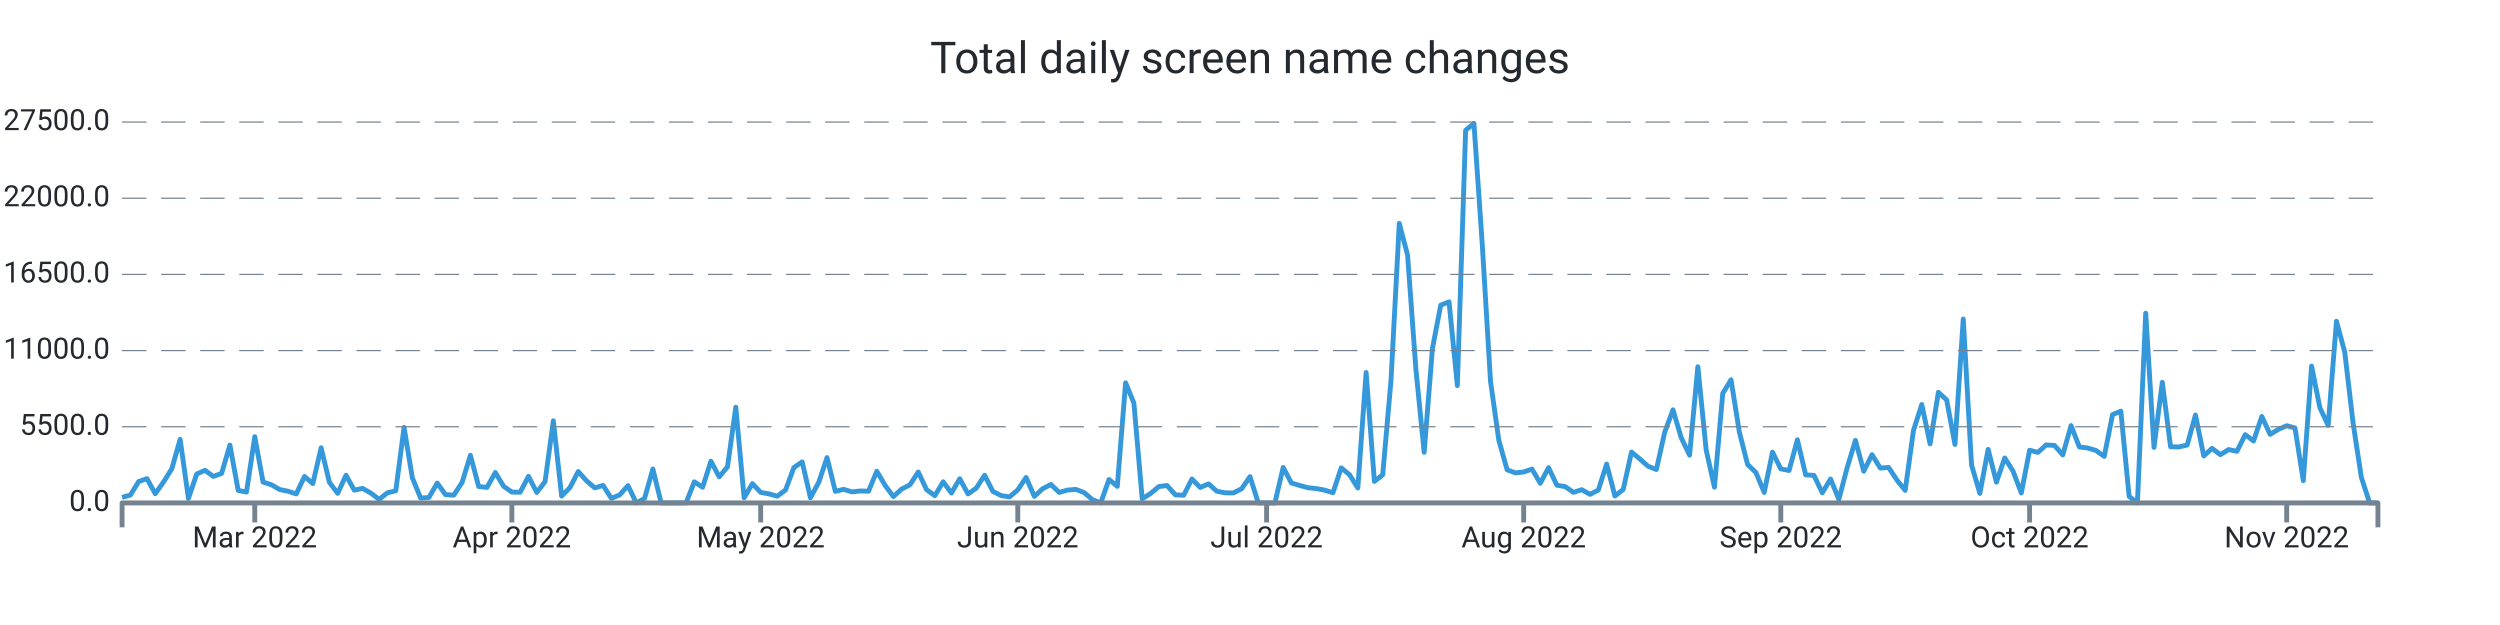
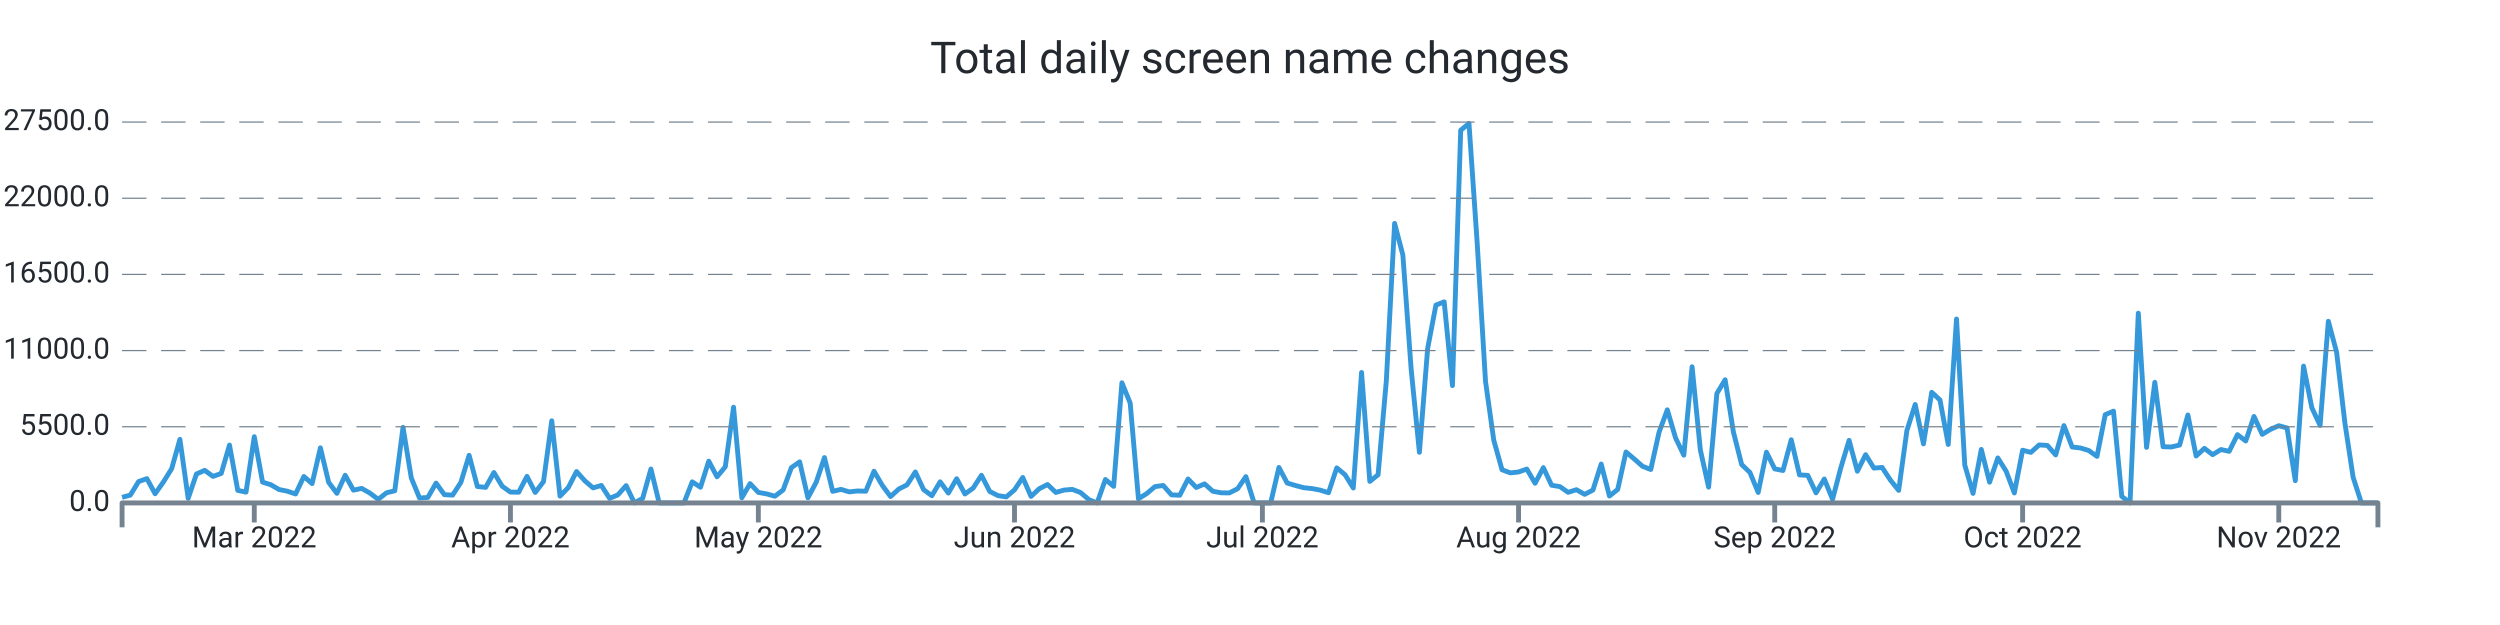
<svg xmlns="http://www.w3.org/2000/svg" width="1024.0" height="256.0" viewBox="0 0 1024.0 256.0" preserveAspectRatio="xMidYMid meet">
-   <path stroke="#3498db" stroke-linejoin="round" d="M 50.0 203.703 L 50 203.703L 53.397 202.795L 56.794 197.247L 60.191 196.05L 63.588 202.245L 66.985 197.417L 70.382 191.994L 73.779 179.962L 77.176 204.128L 80.574 194.155L 83.971 192.652L 87.368 195.131L 90.765 193.923L 94.162 182.299L 97.559 200.861L 100.956 201.564L 104.353 178.867L 107.75 197.474L 111.147 198.546L 114.544 200.509L 117.941 201.195L 121.338 202.324L 124.735 195.171L 128.132 198.081L 131.529 183.434L 134.926 197.565L 138.324 202.074L 141.721 194.666L 145.118 200.764L 148.515 200.044L 151.912 201.984L 155.309 204.536L 158.706 201.853L 162.103 201.025L 165.5 175.055L 168.897 195.761L 172.294 204.003L 175.691 203.754L 179.088 197.882L 182.485 202.608L 185.882 202.801L 189.279 197.587L 192.676 186.497L 196.074 199.278L 199.471 199.635L 202.868 193.543L 206.265 199.159L 209.662 201.558L 213.059 201.609L 216.456 195.114L 219.853 201.706L 223.25 197.275L 226.647 172.366L 230.044 203.209L 233.441 199.715L 236.838 193.14L 240.235 196.929L 243.632 199.839L 247.029 198.835L 250.426 204.134L 253.824 202.71L 257.221 198.909L 260.618 206L 264.015 204.128L 267.412 192.107L 270.809 206L 274.206 206L 277.603 206L 281 206L 284.397 197.355L 287.794 199.578L 291.191 188.897L 294.588 195.301L 297.985 191.2L 301.382 166.79L 304.779 203.884L 308.176 198.092L 311.574 201.683L 314.971 202.296L 318.368 203.249L 321.765 200.685L 325.162 191.535L 328.559 189.175L 331.956 203.884L 335.353 197.553L 338.75 187.427L 342.147 201.252L 345.544 200.441L 348.941 201.467L 352.338 201.099L 355.735 201.207L 359.132 193.015L 362.529 198.801L 365.926 203.391L 369.324 200.305L 372.721 198.574L 376.118 193.316L 379.515 200.56L 382.912 203.039L 386.309 197.343L 389.706 201.955L 393.103 196.084L 396.5 202.33L 399.897 199.913L 403.294 194.677L 406.691 201.292L 410.088 203.005L 413.485 203.538L 416.882 200.645L 420.279 195.574L 423.676 203.328L 427.074 200.174L 430.471 198.455L 433.868 201.7L 437.265 200.73L 440.662 200.452L 444.059 201.762L 447.456 204.644L 450.853 206L 454.25 196.402L 457.647 199.204L 461.044 156.789L 464.441 165.094L 467.838 204.298L 471.235 202.177L 474.632 199.312L 478.029 198.864L 481.426 202.693L 484.824 202.852L 488.221 196.192L 491.618 199.675L 495.015 198.2L 498.412 201.218L 501.809 201.853L 505.206 201.904L 508.603 200.185L 512 195.222L 515.397 206L 518.794 206L 522.191 206L 525.588 191.466L 528.985 197.848L 532.382 198.858L 535.779 199.766L 539.176 200.117L 542.574 200.764L 545.971 201.808L 549.368 191.637L 552.765 194.445L 556.162 199.89L 559.559 152.557L 562.956 197.185L 566.353 194.456L 569.75 155.864L 573.147 91.507L 576.544 104.475L 579.941 151.133L 583.338 185.266L 586.735 142.698L 590.132 124.971L 593.529 123.643L 596.926 157.924L 600.324 53.358L 603.721 50.55L 607.118 99.886L 610.515 156.182L 613.912 180.314L 617.309 192.414L 620.706 193.69L 624.103 193.327L 627.5 192.136L 630.897 197.945L 634.294 191.546L 637.691 198.756L 641.088 199.312L 644.485 201.66L 647.882 200.583L 651.279 202.483L 654.676 200.73L 658.074 190.071L 661.471 203.169L 664.868 200.48L 668.265 185.141L 671.662 187.989L 675.059 190.984L 678.456 192.312L 681.853 177.08L 685.25 167.862L 688.647 179.355L 692.044 186.435L 695.441 150.231L 698.838 184.285L 702.235 199.539L 705.632 161.163L 709.029 155.558L 712.426 176.927L 715.824 190.281L 719.221 193.514L 722.618 201.706L 726.015 185.215L 729.412 192.051L 732.809 192.714L 736.206 180.132L 739.603 194.518L 743 194.706L 746.397 201.865L 749.794 196.203L 753.191 204.514L 756.588 191.586L 759.985 180.371L 763.382 193.015L 766.779 186.231L 770.176 191.722L 773.574 191.466L 776.971 196.64L 780.368 200.855L 783.765 176.269L 787.162 165.678L 790.559 181.811L 793.956 160.675L 797.353 163.835L 800.75 182.055L 804.147 130.672L 807.544 190.479L 810.941 202.097L 814.338 184.081L 817.735 197.508L 821.132 187.569L 824.529 192.958L 827.926 201.916L 831.324 184.404L 834.721 185.295L 838.118 182.248L 841.515 182.447L 844.912 186.338L 848.309 174.323L 851.706 183.094L 855.103 183.491L 858.5 184.523L 861.897 186.934L 865.294 169.842L 868.691 168.407L 872.088 203.322L 875.485 206L 878.882 128.289L 882.279 183.258L 885.676 156.591L 889.074 182.986L 892.471 183.077L 895.868 182.288L 899.265 169.973L 902.662 186.769L 906.059 183.661L 909.456 186.225L 912.853 184.137L 916.25 184.852L 919.647 178.028L 923.044 180.62L 926.441 170.585L 929.838 177.914L 933.235 175.861L 936.632 174.369L 940.029 175.288L 943.426 196.878L 946.824 149.97L 950.221 167L 953.618 174.238L 957.015 131.591L 960.412 144.281L 963.809 173.189L 967.206 195.539L 970.603 206L 974 206" stroke-width="2.0" fill="none" />
+   <path stroke="#3498db" stroke-linejoin="round" d="M 50.0 203.703 L 50 203.703L 53.385 202.795L 56.769 197.247L 60.154 196.05L 63.538 202.245L 66.923 197.417L 70.308 191.994L 73.692 179.962L 77.077 204.128L 80.462 194.155L 83.846 192.652L 87.231 195.131L 90.615 193.923L 94 182.299L 97.385 200.861L 100.769 201.564L 104.154 178.867L 107.538 197.474L 110.923 198.546L 114.308 200.509L 117.692 201.195L 121.077 202.324L 124.462 195.171L 127.846 198.081L 131.231 183.434L 134.615 197.565L 138 202.074L 141.385 194.666L 144.769 200.764L 148.154 200.044L 151.538 201.984L 154.923 204.536L 158.308 201.853L 161.692 201.025L 165.077 175.055L 168.462 195.761L 171.846 204.003L 175.231 203.754L 178.615 197.882L 182 202.608L 185.385 202.801L 188.769 197.587L 192.154 186.497L 195.538 199.278L 198.923 199.635L 202.308 193.543L 205.692 199.159L 209.077 201.558L 212.462 201.609L 215.846 195.114L 219.231 201.706L 222.615 197.275L 226 172.366L 229.385 203.209L 232.769 199.715L 236.154 193.14L 239.538 196.929L 242.923 199.839L 246.308 198.835L 249.692 204.134L 253.077 202.71L 256.462 198.909L 259.846 206L 263.231 204.128L 266.615 192.107L 270 206L 273.385 206L 276.769 206L 280.154 206L 283.538 197.355L 286.923 199.578L 290.308 188.897L 293.692 195.301L 297.077 191.2L 300.462 166.79L 303.846 203.884L 307.231 198.092L 310.615 201.683L 314 202.296L 317.385 203.249L 320.769 200.685L 324.154 191.535L 327.538 189.175L 330.923 203.884L 334.308 197.553L 337.692 187.427L 341.077 201.252L 344.462 200.441L 347.846 201.467L 351.231 201.099L 354.615 201.207L 358 193.015L 361.385 198.801L 364.769 203.391L 368.154 200.305L 371.538 198.574L 374.923 193.316L 378.308 200.56L 381.692 203.039L 385.077 197.343L 388.462 201.955L 391.846 196.084L 395.231 202.33L 398.615 199.913L 402 194.677L 405.385 201.292L 408.769 203.005L 412.154 203.538L 415.538 200.645L 418.923 195.574L 422.308 203.328L 425.692 200.174L 429.077 198.455L 432.462 201.7L 435.846 200.73L 439.231 200.452L 442.615 201.762L 446 204.644L 449.385 206L 452.769 196.402L 456.154 199.204L 459.538 156.789L 462.923 165.094L 466.308 204.298L 469.692 202.177L 473.077 199.312L 476.462 198.864L 479.846 202.693L 483.231 202.852L 486.615 196.192L 490 199.675L 493.385 198.2L 496.769 201.218L 500.154 201.853L 503.538 201.904L 506.923 200.185L 510.308 195.222L 513.692 206L 517.077 206L 520.462 206L 523.846 191.466L 527.231 197.848L 530.615 198.858L 534 199.766L 537.385 200.117L 540.769 200.764L 544.154 201.808L 547.538 191.637L 550.923 194.445L 554.308 199.89L 557.692 152.557L 561.077 197.185L 564.462 194.456L 567.846 155.864L 571.231 91.507L 574.615 104.475L 578 151.133L 581.385 185.266L 584.769 142.698L 588.154 124.971L 591.538 123.643L 594.923 157.924L 598.308 53.358L 601.692 50.55L 605.077 99.886L 608.462 156.182L 611.846 180.314L 615.231 192.414L 618.615 193.69L 622 193.327L 625.385 192.136L 628.769 197.945L 632.154 191.546L 635.538 198.756L 638.923 199.312L 642.308 201.66L 645.692 200.583L 649.077 202.483L 652.462 200.73L 655.846 190.071L 659.231 203.169L 662.615 200.48L 666 185.141L 669.385 187.989L 672.769 190.984L 676.154 192.312L 679.538 177.08L 682.923 167.862L 686.308 179.355L 689.692 186.435L 693.077 150.231L 696.462 184.285L 699.846 199.539L 703.231 161.163L 706.615 155.558L 710 176.927L 713.385 190.281L 716.769 193.514L 720.154 201.706L 723.538 185.215L 726.923 192.051L 730.308 192.714L 733.692 180.132L 737.077 194.518L 740.462 194.706L 743.846 201.865L 747.231 196.203L 750.615 204.514L 754 191.586L 757.385 180.371L 760.769 193.015L 764.154 186.231L 767.538 191.722L 770.923 191.466L 774.308 196.64L 777.692 200.855L 781.077 176.269L 784.462 165.678L 787.846 181.811L 791.231 160.675L 794.615 163.835L 798 182.055L 801.385 130.672L 804.769 190.479L 808.154 202.097L 811.538 184.081L 814.923 197.508L 818.308 187.569L 821.692 192.958L 825.077 201.916L 828.462 184.404L 831.846 185.295L 835.231 182.248L 838.615 182.447L 842 186.338L 845.385 174.323L 848.769 183.094L 852.154 183.491L 855.538 184.523L 858.923 186.934L 862.308 169.842L 865.692 168.407L 869.077 203.322L 872.462 206L 875.846 128.289L 879.231 183.258L 882.615 156.591L 886 182.986L 889.385 183.077L 892.769 182.288L 896.154 169.973L 899.538 186.769L 902.923 183.661L 906.308 186.225L 909.692 184.137L 913.077 184.852L 916.462 178.028L 919.846 180.62L 923.231 170.585L 926.615 177.914L 930 175.861L 933.385 174.369L 936.769 175.288L 940.154 196.878L 943.538 149.97L 946.923 167L 950.308 174.238L 953.692 131.591L 957.077 144.281L 960.462 173.189L 963.846 195.539L 967.231 206L 970.615 206L 974 206" stroke-width="2.0" fill="none" />
  <text x="45.0" font-family="-apple-system, system-ui, BlinkMacSystemFont, Roboto" y="50.0" dominant-baseline="middle" text-anchor="end" font-size="12" fill="#24292f">27500.0</text>
  <path stroke="#74838f" stroke-dasharray="10 6" stroke-width="0.5" d="M 50.0 50.0 L 974.0 50.0" />
  <text x="45.0" font-family="-apple-system, system-ui, BlinkMacSystemFont, Roboto" y="81.2" dominant-baseline="middle" text-anchor="end" font-size="12" fill="#24292f">22000.0</text>
  <path stroke="#74838f" stroke-dasharray="10 6" stroke-width="0.5" d="M 50.0 81.2 L 974.0 81.2" />
  <text x="45.0" font-family="-apple-system, system-ui, BlinkMacSystemFont, Roboto" y="112.4" dominant-baseline="middle" text-anchor="end" font-size="12" fill="#24292f">16500.0</text>
  <path stroke="#74838f" stroke-dasharray="10 6" stroke-width="0.5" d="M 50.0 112.4 L 974.0 112.4" />
  <text x="45.0" font-family="-apple-system, system-ui, BlinkMacSystemFont, Roboto" y="143.6" dominant-baseline="middle" text-anchor="end" font-size="12" fill="#24292f">11000.0</text>
  <path stroke="#74838f" stroke-dasharray="10 6" stroke-width="0.5" d="M 50.0 143.6 L 974.0 143.6" />
  <text x="45.0" font-family="-apple-system, system-ui, BlinkMacSystemFont, Roboto" y="174.8" dominant-baseline="middle" text-anchor="end" font-size="12" fill="#24292f">5500.0</text>
  <path stroke="#74838f" stroke-dasharray="10 6" stroke-width="0.5" d="M 50.0 174.8 L 974.0 174.8" />
  <text x="45.0" font-family="-apple-system, system-ui, BlinkMacSystemFont, Roboto" y="206.0" dominant-baseline="middle" text-anchor="end" font-size="12" fill="#24292f">0.0</text>
-   <path stroke="#74838f" stroke-width="2.0" d="M 104.353 206.0 L 104.353 214.0" />
-   <text x="104.353" font-family="-apple-system, system-ui, BlinkMacSystemFont, Roboto" y="216.0" dominant-baseline="hanging" text-anchor="middle" font-size="12" fill="#24292f">Mar 2022</text>
-   <path stroke="#74838f" stroke-width="2.0" d="M 209.662 206.0 L 209.662 214.0" />
-   <text x="209.662" font-family="-apple-system, system-ui, BlinkMacSystemFont, Roboto" y="216.0" dominant-baseline="hanging" text-anchor="middle" font-size="12" fill="#24292f">Apr 2022</text>
-   <path stroke="#74838f" stroke-width="2.0" d="M 311.574 206.0 L 311.574 214.0" />
-   <text x="311.574" font-family="-apple-system, system-ui, BlinkMacSystemFont, Roboto" y="216.0" dominant-baseline="hanging" text-anchor="middle" font-size="12" fill="#24292f">May 2022</text>
-   <path stroke="#74838f" stroke-width="2.0" d="M 416.882 206.0 L 416.882 214.0" />
-   <text x="416.882" font-family="-apple-system, system-ui, BlinkMacSystemFont, Roboto" y="216.0" dominant-baseline="hanging" text-anchor="middle" font-size="12" fill="#24292f">Jun 2022</text>
-   <path stroke="#74838f" stroke-width="2.0" d="M 518.794 206.0 L 518.794 214.0" />
-   <text x="518.794" font-family="-apple-system, system-ui, BlinkMacSystemFont, Roboto" y="216.0" dominant-baseline="hanging" text-anchor="middle" font-size="12" fill="#24292f">Jul 2022</text>
-   <path stroke="#74838f" stroke-width="2.0" d="M 624.103 206.0 L 624.103 214.0" />
-   <text x="624.103" font-family="-apple-system, system-ui, BlinkMacSystemFont, Roboto" y="216.0" dominant-baseline="hanging" text-anchor="middle" font-size="12" fill="#24292f">Aug 2022</text>
-   <path stroke="#74838f" stroke-width="2.0" d="M 729.412 206.0 L 729.412 214.0" />
-   <text x="729.412" font-family="-apple-system, system-ui, BlinkMacSystemFont, Roboto" y="216.0" dominant-baseline="hanging" text-anchor="middle" font-size="12" fill="#24292f">Sep 2022</text>
-   <path stroke="#74838f" stroke-width="2.0" d="M 831.324 206.0 L 831.324 214.0" />
-   <text x="831.324" font-family="-apple-system, system-ui, BlinkMacSystemFont, Roboto" y="216.0" dominant-baseline="hanging" text-anchor="middle" font-size="12" fill="#24292f">Oct 2022</text>
-   <path stroke="#74838f" stroke-width="2.0" d="M 936.632 206.0 L 936.632 214.0" />
-   <text x="936.632" font-family="-apple-system, system-ui, BlinkMacSystemFont, Roboto" y="216.0" dominant-baseline="hanging" text-anchor="middle" font-size="12" fill="#24292f">Nov 2022</text>
+   <path stroke="#74838f" stroke-width="2.0" d="M 104.154 206.0 L 104.154 214.0" />
+   <text x="104.154" font-family="-apple-system, system-ui, BlinkMacSystemFont, Roboto" y="216.0" dominant-baseline="hanging" text-anchor="middle" font-size="12" fill="#24292f">Mar 2022</text>
+   <path stroke="#74838f" stroke-width="2.0" d="M 209.077 206.0 L 209.077 214.0" />
+   <text x="209.077" font-family="-apple-system, system-ui, BlinkMacSystemFont, Roboto" y="216.0" dominant-baseline="hanging" text-anchor="middle" font-size="12" fill="#24292f">Apr 2022</text>
+   <path stroke="#74838f" stroke-width="2.0" d="M 310.615 206.0 L 310.615 214.0" />
+   <text x="310.615" font-family="-apple-system, system-ui, BlinkMacSystemFont, Roboto" y="216.0" dominant-baseline="hanging" text-anchor="middle" font-size="12" fill="#24292f">May 2022</text>
+   <path stroke="#74838f" stroke-width="2.0" d="M 415.538 206.0 L 415.538 214.0" />
+   <text x="415.538" font-family="-apple-system, system-ui, BlinkMacSystemFont, Roboto" y="216.0" dominant-baseline="hanging" text-anchor="middle" font-size="12" fill="#24292f">Jun 2022</text>
+   <path stroke="#74838f" stroke-width="2.0" d="M 517.077 206.0 L 517.077 214.0" />
+   <text x="517.077" font-family="-apple-system, system-ui, BlinkMacSystemFont, Roboto" y="216.0" dominant-baseline="hanging" text-anchor="middle" font-size="12" fill="#24292f">Jul 2022</text>
+   <path stroke="#74838f" stroke-width="2.0" d="M 622.0 206.0 L 622.0 214.0" />
+   <text x="622.0" font-family="-apple-system, system-ui, BlinkMacSystemFont, Roboto" y="216.0" dominant-baseline="hanging" text-anchor="middle" font-size="12" fill="#24292f">Aug 2022</text>
+   <path stroke="#74838f" stroke-width="2.0" d="M 726.923 206.0 L 726.923 214.0" />
+   <text x="726.923" font-family="-apple-system, system-ui, BlinkMacSystemFont, Roboto" y="216.0" dominant-baseline="hanging" text-anchor="middle" font-size="12" fill="#24292f">Sep 2022</text>
+   <path stroke="#74838f" stroke-width="2.0" d="M 828.462 206.0 L 828.462 214.0" />
+   <text x="828.462" font-family="-apple-system, system-ui, BlinkMacSystemFont, Roboto" y="216.0" dominant-baseline="hanging" text-anchor="middle" font-size="12" fill="#24292f">Oct 2022</text>
+   <path stroke="#74838f" stroke-width="2.0" d="M 933.385 206.0 L 933.385 214.0" />
+   <text x="933.385" font-family="-apple-system, system-ui, BlinkMacSystemFont, Roboto" y="216.0" dominant-baseline="hanging" text-anchor="middle" font-size="12" fill="#24292f">Nov 2022</text>
  <path stroke="#74838f" stroke-linejoin="round" stroke-width="2.0" d="M 50.0 216.0 L 50.0 206.0 L 974.0 206.0 L 974.0 216.0" fill="none" />
  <text x="512.0" y="25.0" font-family="-apple-system, system-ui, BlinkMacSystemFont, Roboto" dominant-baseline="middle" text-anchor="middle" font-size="18" fill="#24292f">Total daily screen name changes</text>
</svg>
